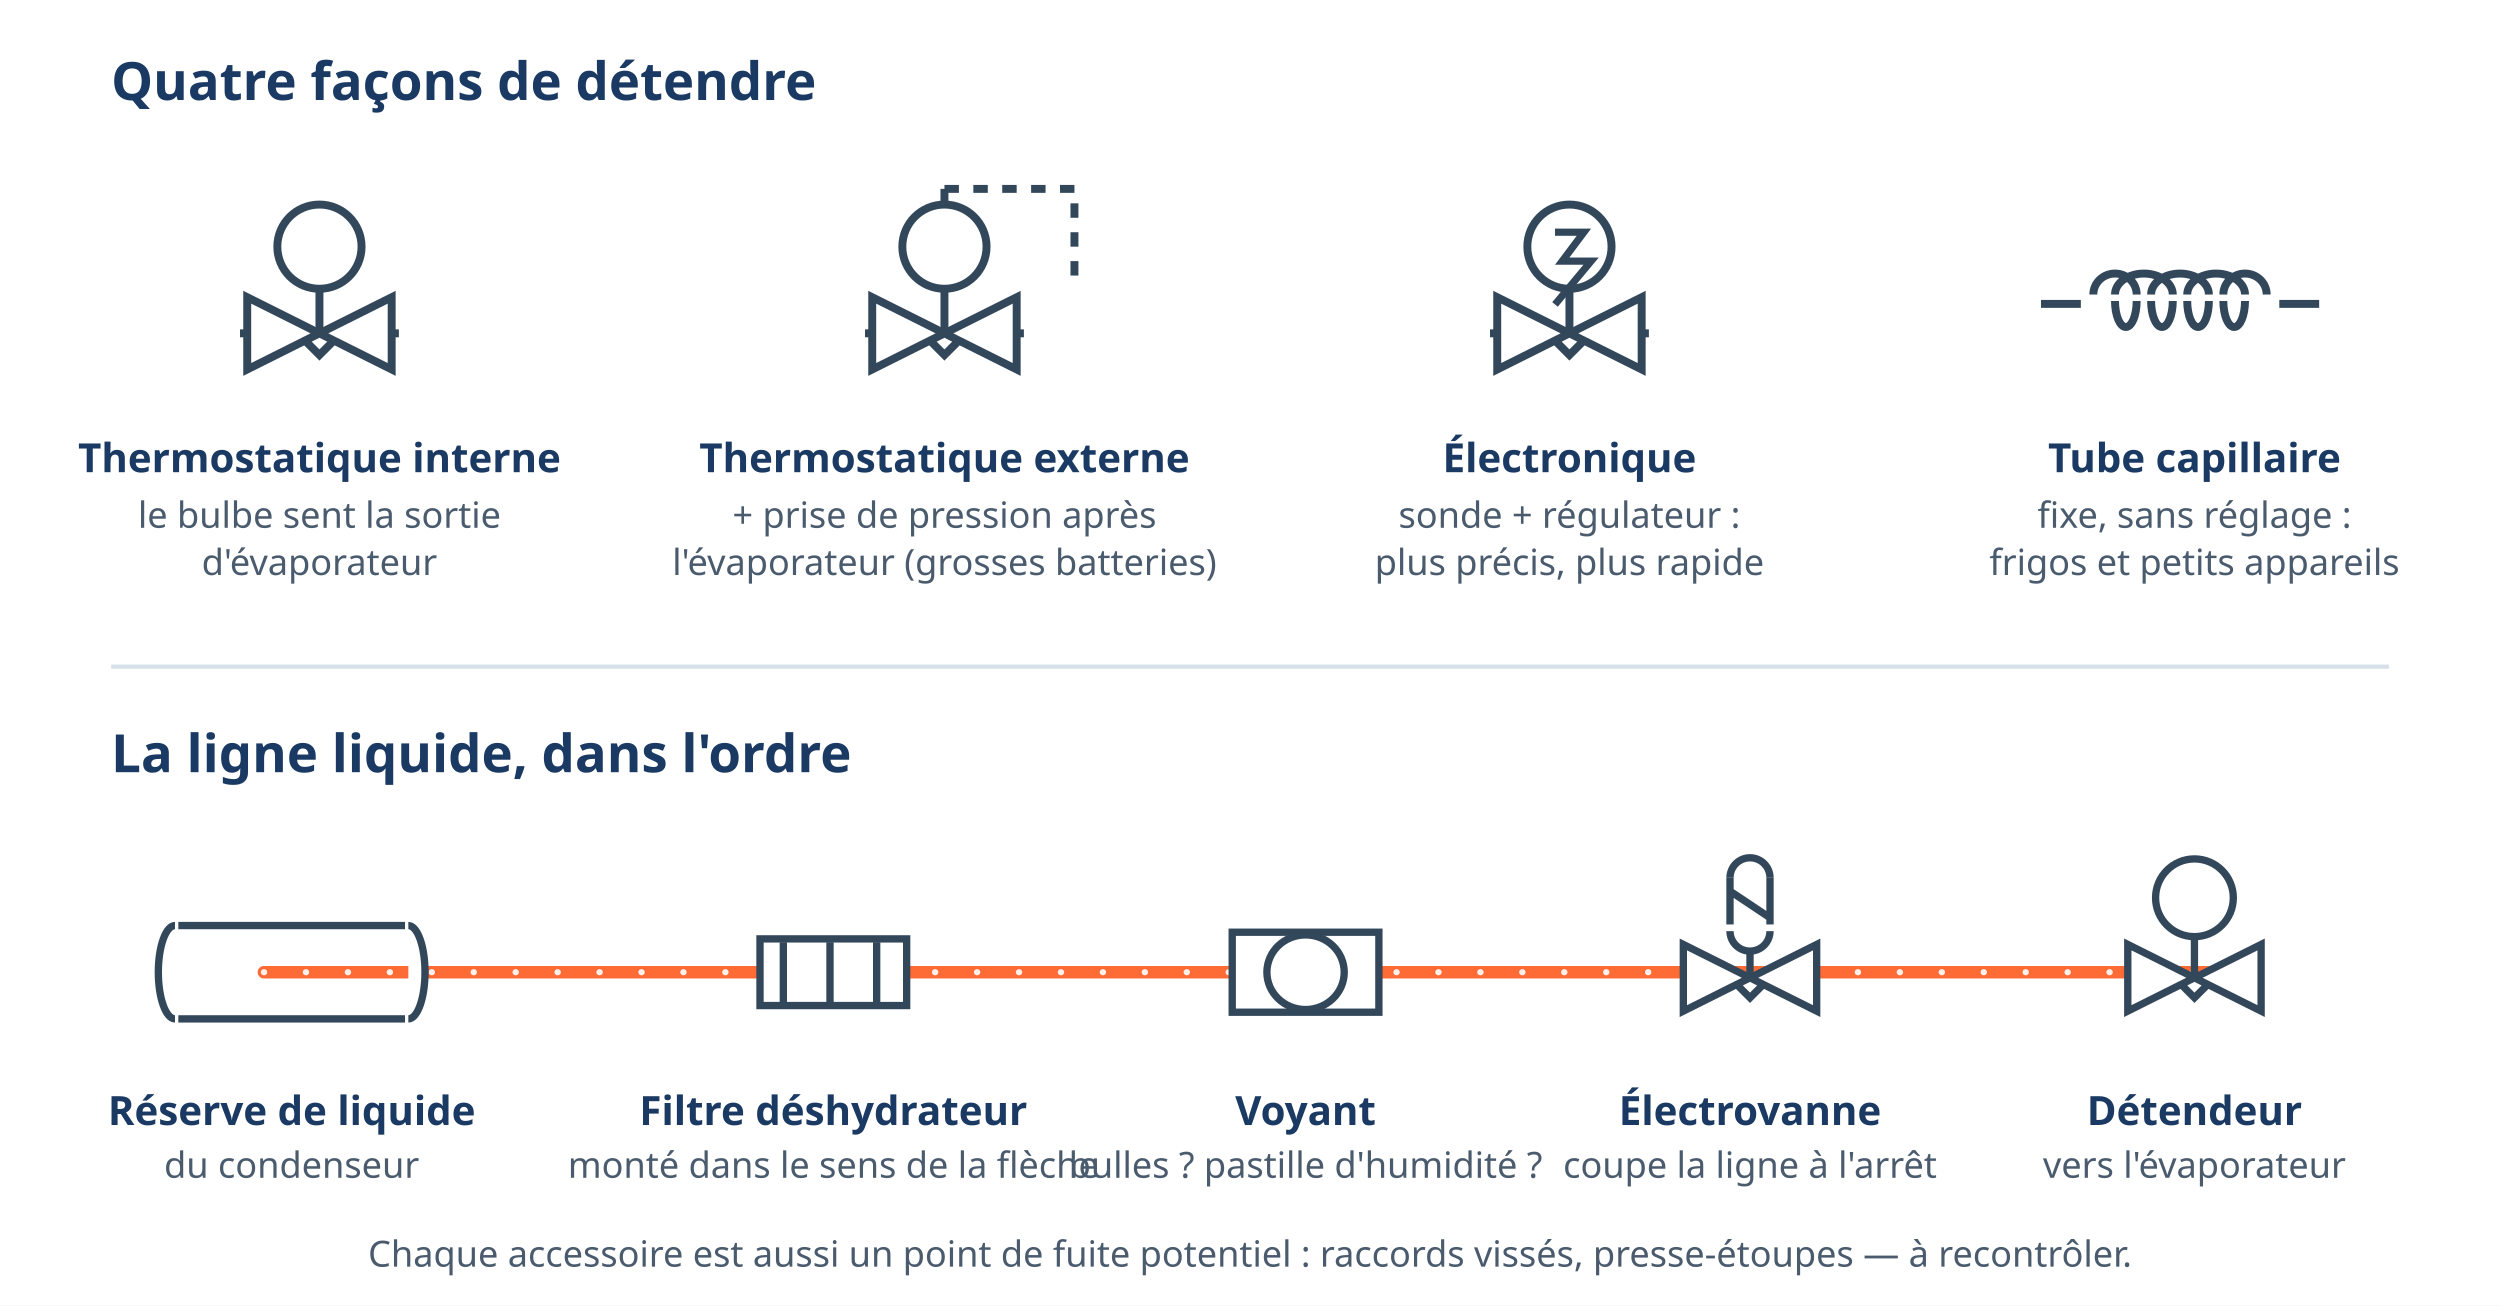
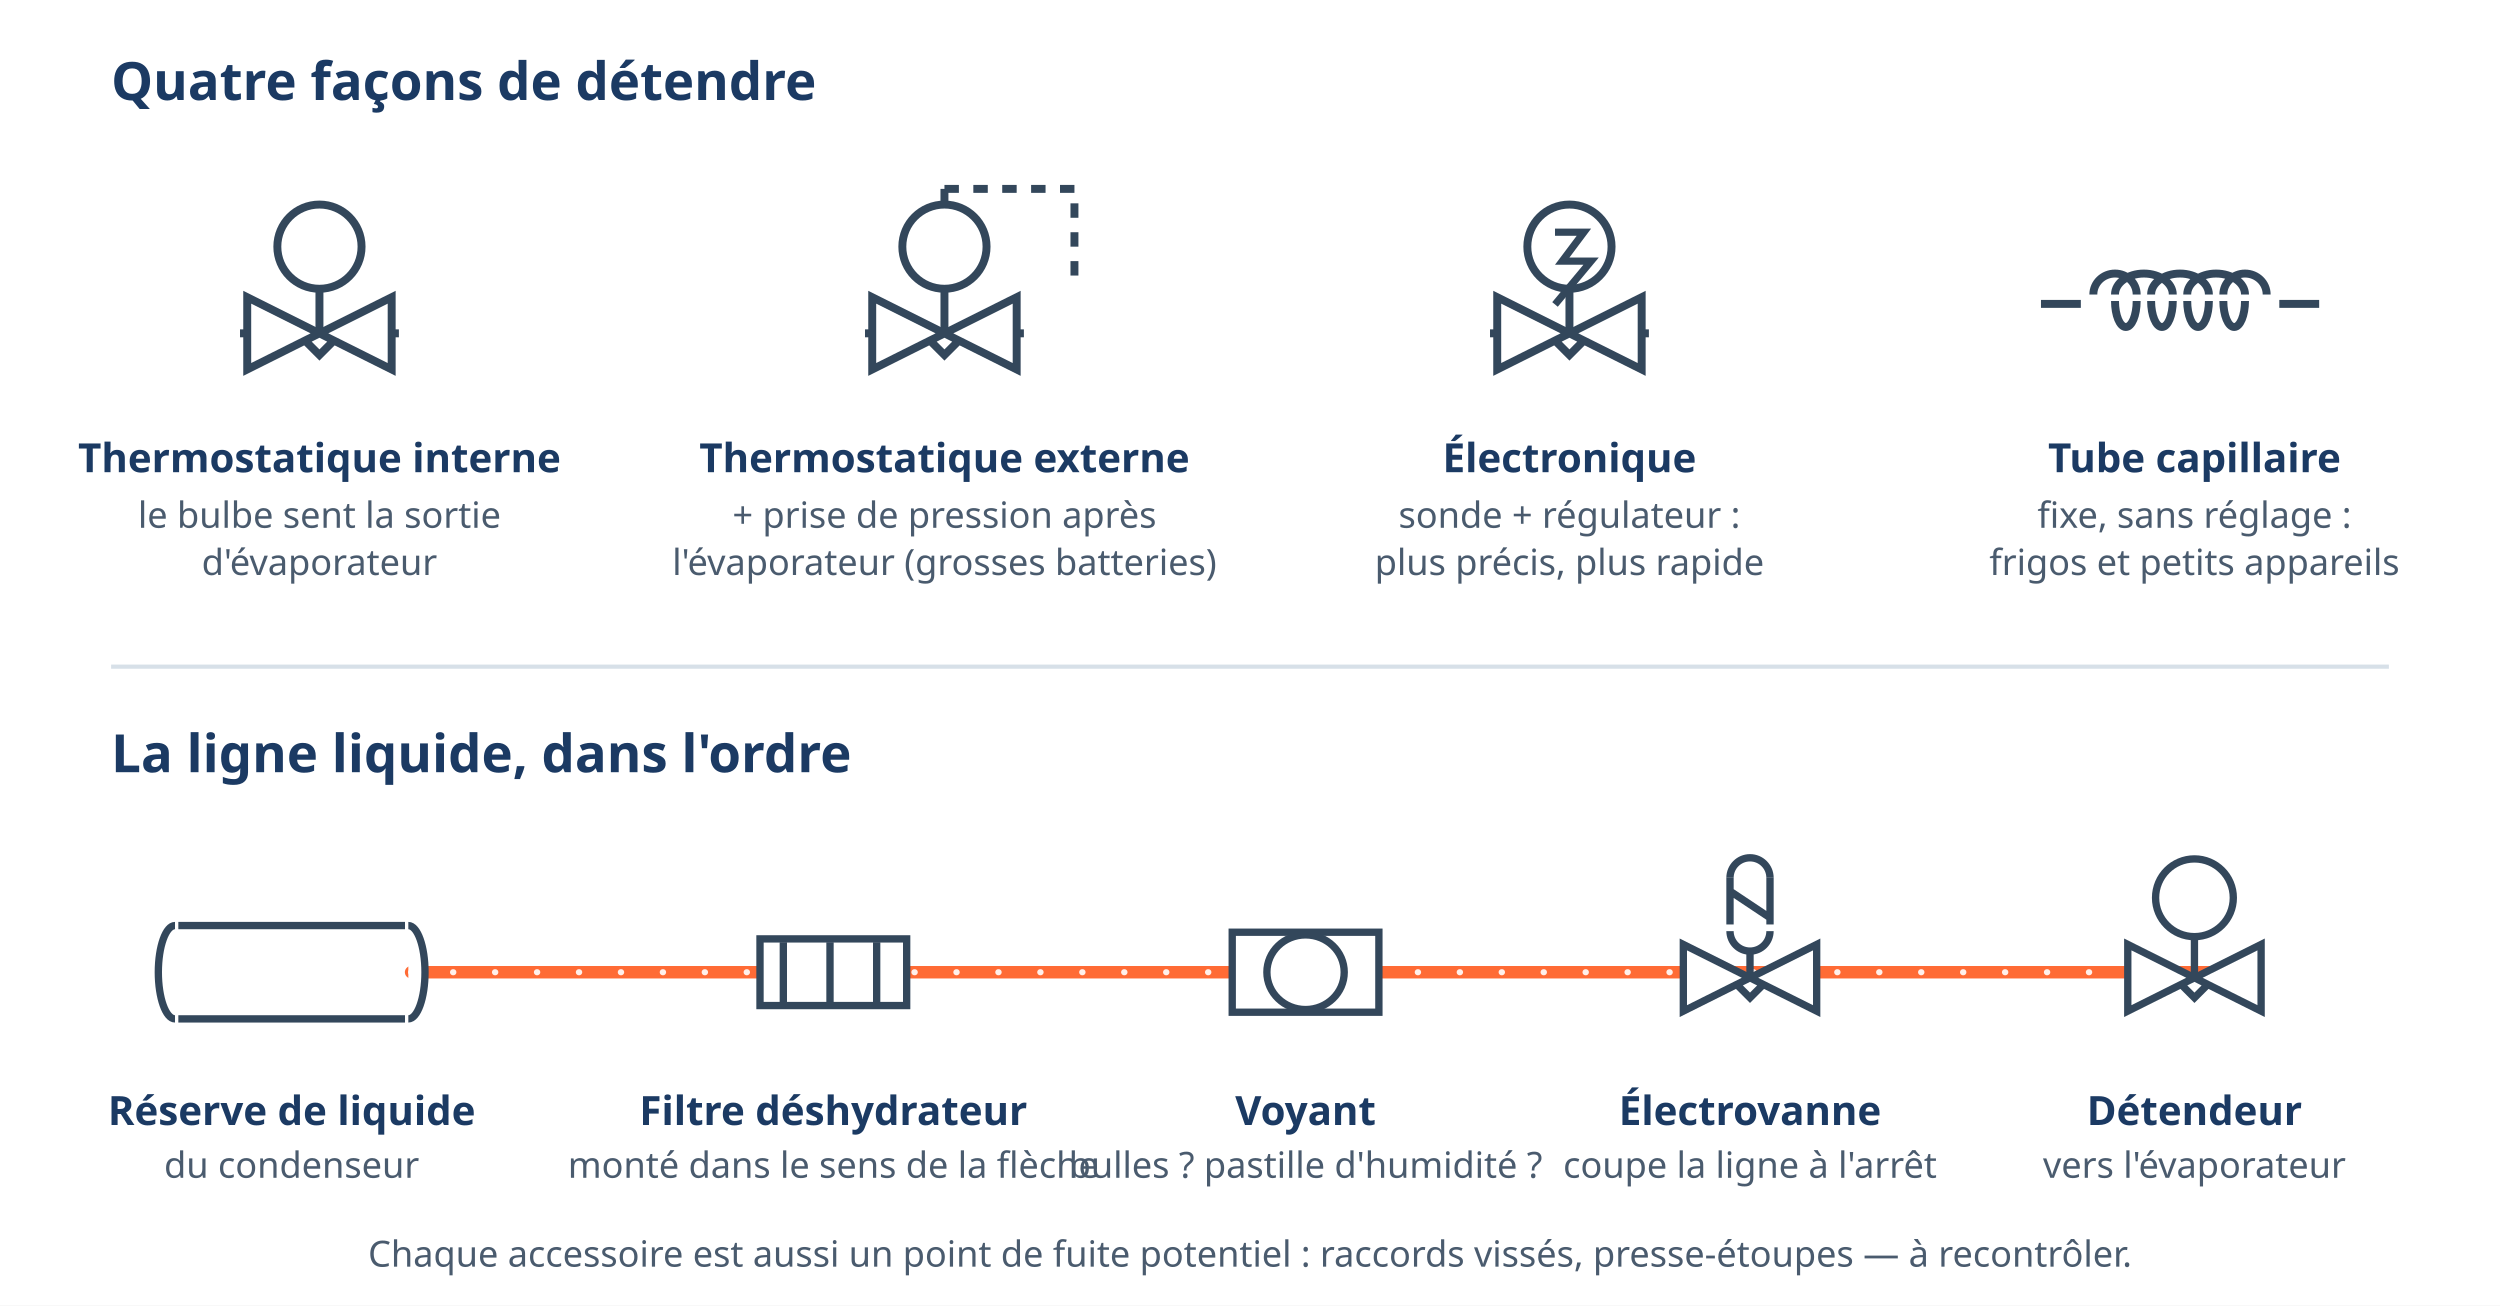
<svg xmlns="http://www.w3.org/2000/svg" viewBox="0 0 900 470" role="img" aria-label="Les quatre types de détendeurs avec leur symbole normalisé, et la ligne liquide avec ses accessoires dans l'ordre.">
  <style>
    .t   { font:700 19px Calibri,Segoe UI,sans-serif; fill:#1b3a63; }
    .l   { font:700 14.5px Calibri,Segoe UI,sans-serif; fill:#1b3a63; }
    .s   { font:400 13px Calibri,Segoe UI,sans-serif; fill:#4a5b6e; }
    .sym { stroke:#33475b; stroke-width:1.1; fill:none; }
    .pipe{ stroke:#ff6b35; stroke-width:4.5; fill:none; stroke-linecap:round; }
    .flux{ fill:none; stroke:#fff; stroke-opacity:.9; stroke-width:2.2; stroke-linecap:round;
           stroke-dasharray:0.1 15; animation:flux 1.1s linear infinite; }
    @keyframes flux { to { stroke-dashoffset:-15.1; } }
    @media (prefers-reduced-motion:reduce) { .flux { animation:none; } }
  </style>
  <rect width="900" height="470" fill="#ffffff" />
  <text class="t" x="40" y="36">Quatre façons de détendre</text>
  <g transform="translate(115,120) scale(2.6)" class="sym">
    <circle cx="0" cy="-12" r="5.83" />
    <polygon points="2,1 0,3 -2,1 -10,5 -10,-5 10,5 10,-5 -2,1 0,0" fill="#fff" />
    <path d="M 0 0 L 0 -6 M 10 0 L 11 0 M -10 0 L -11 0" />
  </g>
  <text class="l" x="115" y="170" text-anchor="middle">Thermostatique interne</text>
  <text class="s" x="115" y="190" text-anchor="middle">le bulbe sent la sortie</text>
  <text class="s" x="115" y="207" text-anchor="middle">d'évaporateur</text>
  <g transform="translate(340,120) scale(2.6)" class="sym">
    <circle cx="0" cy="-12" r="5.83" fill="#fff" />
    <path d="M 0 -18 L 0 -20" />
    <polygon points="2,1 0,3 -2,1 -10,5 -10,-5 10,5 10,-5 -2,1 0,0" fill="#fff" />
    <path d="M 0 0 L 0 -6 M 10 0 L 11 0 M -10 0 L -11 0" />
    <path d="M 0 -20 L 18 -20 L 18 -8" stroke-dasharray="2 2" />
  </g>
  <text class="l" x="340" y="170" text-anchor="middle">Thermostatique externe</text>
  <text class="s" x="340" y="190" text-anchor="middle">+ prise de pression après</text>
  <text class="s" x="340" y="207" text-anchor="middle">l'évaporateur (grosses batteries)</text>
  <g transform="translate(565,120) scale(2.6)" class="sym">
    <circle cx="0" cy="-12" r="5.83" fill="#fff" />
    <polygon points="2,1 0,3 -2,1 -10,5 -10,-5 10,5 10,-5 -2,1 0,0" fill="#fff" />
    <path d="M 0 0 L 0 -6 M 10 0 L 11 0 M -10 0 L -11 0" />
    <path d="M -2 -14 L 2 -14 L -1 -10 L 3 -10 L -2 -4" stroke-width="1" fill="none" />
  </g>
  <text class="l" x="565" y="170" text-anchor="middle">Électronique</text>
  <text class="s" x="565" y="190" text-anchor="middle">sonde + régulateur :</text>
  <text class="s" x="565" y="207" text-anchor="middle">plus précis, plus rapide</text>
  <g transform="translate(790,112) scale(2.6)" class="sym">
    <path d="M -21.25 -1 L -15.73 -1" />
    <path d="M -14 -2.3 A 3 2.9 0 0 1 -8 -2.3 M -11 -2.3 A 4 2.9 0 0 1 -3 -2.3 M -6 -2.3 A 4 2.9 0 0 1 2 -2.3 M -1 -2.3 A 4 2.9 0 0 1 7 -2.3 M 4 -2.3 A 3 2.9 0 0 1 10 -2.3" />
    <path d="M -8 -1.4 A 1.5 3.6 0 0 1 -11 -1.4 M -3 -1.4 A 1.5 3.6 0 0 1 -6 -1.4 M 2 -1.4 A 1.5 3.6 0 0 1 -1 -1.4 M 7 -1.4 A 1.5 3.6 0 0 1 4 -1.4" />
    <path d="M 11.75 -1 L 17.27 -1" />
  </g>
  <text class="l" x="790" y="170" text-anchor="middle">Tube capillaire</text>
  <text class="s" x="790" y="190" text-anchor="middle">fixe, sans réglage :</text>
  <text class="s" x="790" y="207" text-anchor="middle">frigos et petits appareils</text>
  <path d="M 40 240 L 860 240" stroke="#d7e0e8" stroke-width="1.5" />
  <text class="t" x="40" y="278">La ligne liquide, dans l'ordre</text>
-   <path class="pipe" d="M 95 350 L 810 350" />
-   <path class="flux" d="M 95 350 L 810 350" />
+   <path class="pipe" d="M 148 350 L 810 350" />
+   <path class="flux" d="M 148 350 L 810 350" />
  <g transform="translate(105,350) scale(2.4)" class="sym">
    <path d="M -17 7 L 17 7 M -17 -7 L 17 -7" />
    <path d="M 17.5 -7 A 2.5 7 0 0 1 17.5 7 M -17.5 7 A 2.5 7 0 0 1 -17.5 -7" fill="#fff" />
  </g>
  <text class="l" x="105" y="405" text-anchor="middle">Réserve de liquide</text>
  <text class="s" x="105" y="424" text-anchor="middle">du condenseur</text>
  <g transform="translate(300,350) scale(2.4)" class="sym">
    <rect x="-11" y="-5" width="22" height="10" fill="#fff" />
    <path d="M -7.5 -4.5 L -7.5 4.5 M -0.5 -4.5 L -0.5 4.5 M 6.5 -4.5 L 6.5 4.5" />
  </g>
  <text class="l" x="300" y="405" text-anchor="middle">Filtre déshydrateur</text>
  <text class="s" x="300" y="424" text-anchor="middle">monté dans le sens de la flèche</text>
  <g transform="translate(470,350) scale(2.4)" class="sym">
    <rect x="-11" y="-6" width="22" height="12" fill="#fff" />
    <ellipse cx="0" cy="0" rx="5.8" ry="5.6" />
  </g>
  <text class="l" x="470" y="405" text-anchor="middle">Voyant</text>
  <text class="s" x="470" y="424" text-anchor="middle">bulles ? pastille d'humidité ?</text>
  <g transform="translate(630,352) scale(2.4)" class="sym">
    <path d="M -3 -13 L 3 -9 M -3 -8 L -3 -15 M 3 -8 L 3 -15" />
    <path d="M -3 -15 A 3 3 0 0 1 3 -15 M 3 -7 A 3 3 0 0 1 -3 -7" />
    <polygon points="2,1 0,3 -2,1 -10,5 -10,-5 10,5 10,-5 -2,1 0,0" fill="#fff" />
    <path d="M 0 0 L 0 -4" />
  </g>
  <text class="l" x="630" y="405" text-anchor="middle">Électrovanne</text>
  <text class="s" x="630" y="424" text-anchor="middle">coupe la ligne à l'arrêt</text>
  <g transform="translate(790,352) scale(2.4)" class="sym">
    <circle cx="0" cy="-12" r="5.83" fill="#fff" />
    <polygon points="2,1 0,3 -2,1 -10,5 -10,-5 10,5 10,-5 -2,1 0,0" fill="#fff" />
    <path d="M 0 0 L 0 -6" />
  </g>
  <text class="l" x="790" y="405" text-anchor="middle">Détendeur</text>
  <text class="s" x="790" y="424" text-anchor="middle">vers l'évaporateur</text>
  <text class="s" x="450" y="456" text-anchor="middle">Chaque accessoire est aussi un point de fuite potentiel : raccords vissés, presse-étoupes — à recontrôler.</text>
</svg>
